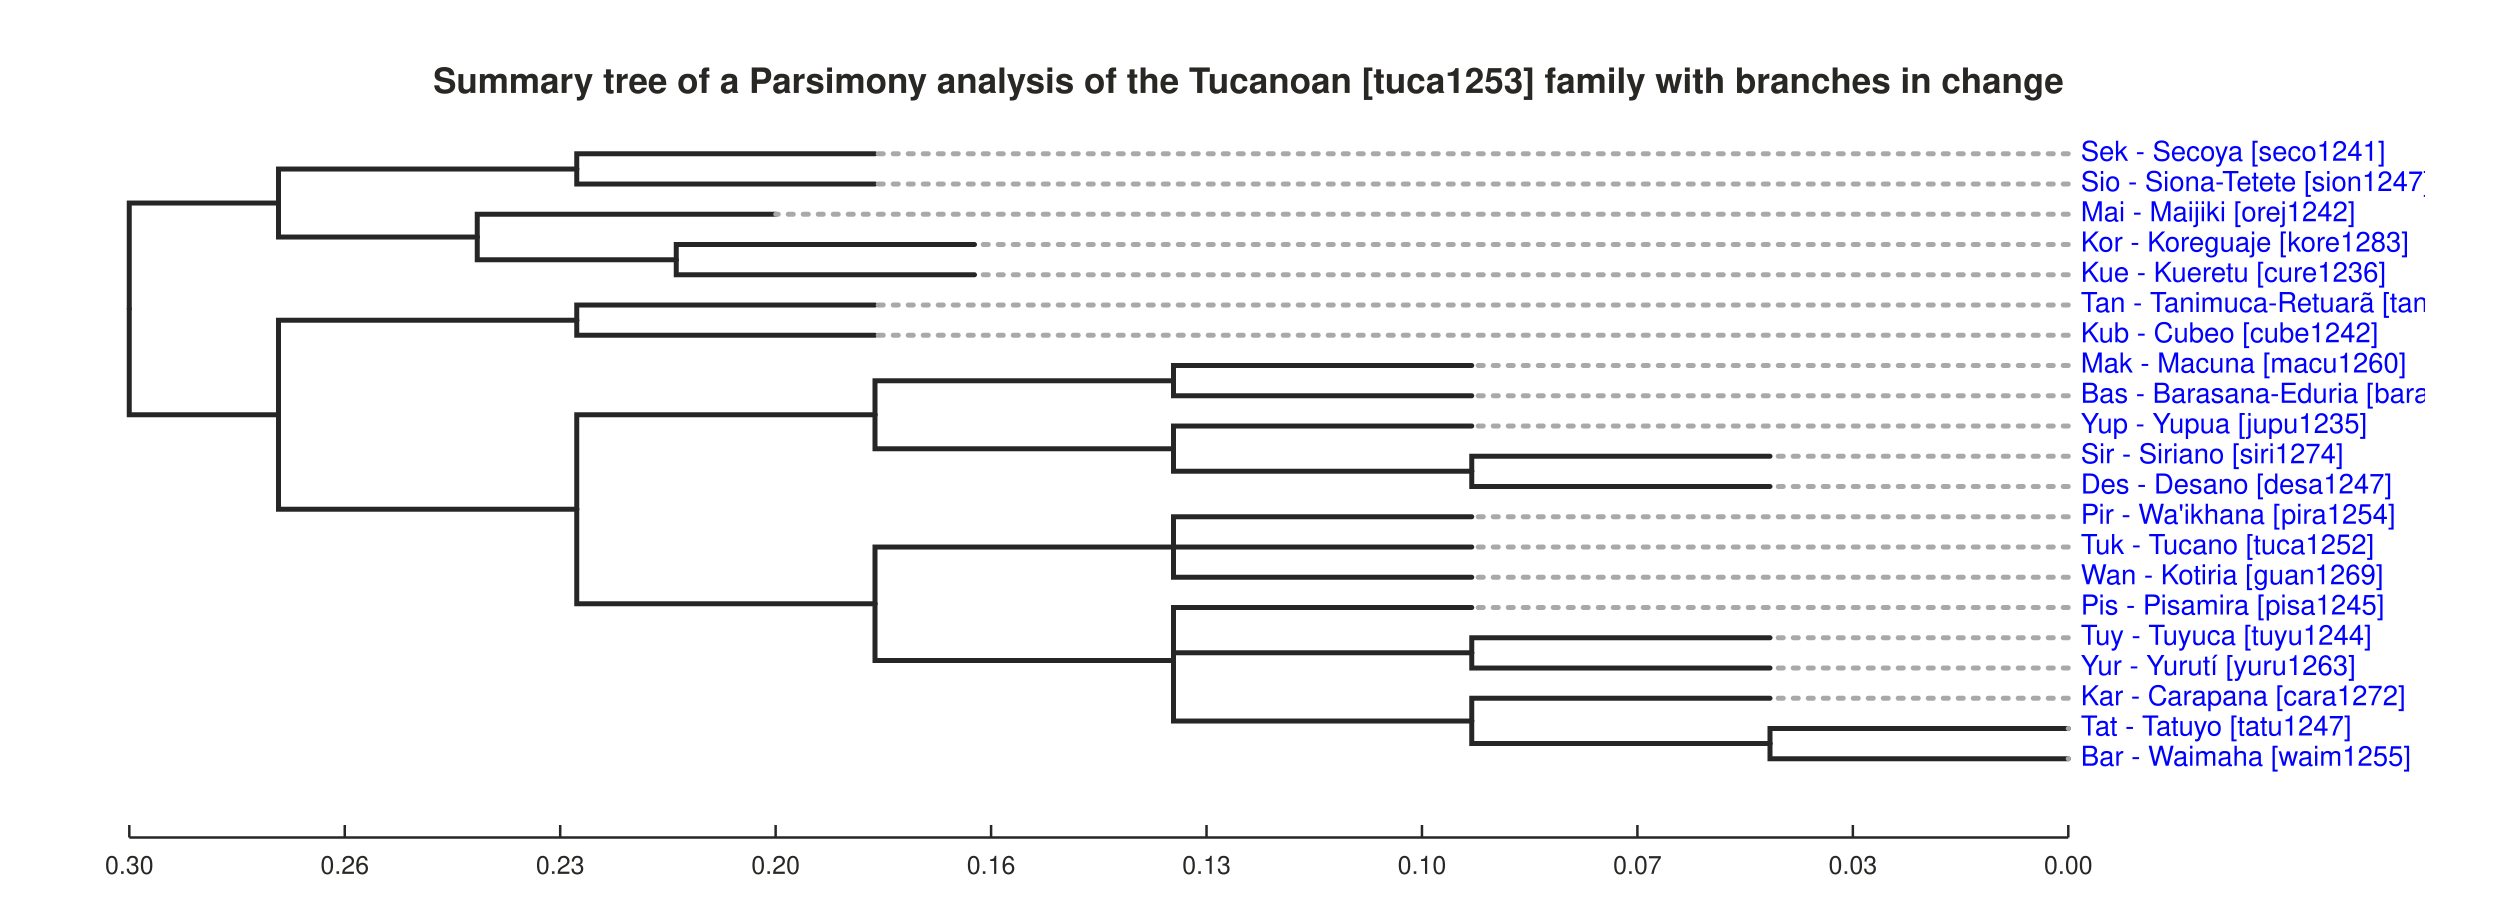
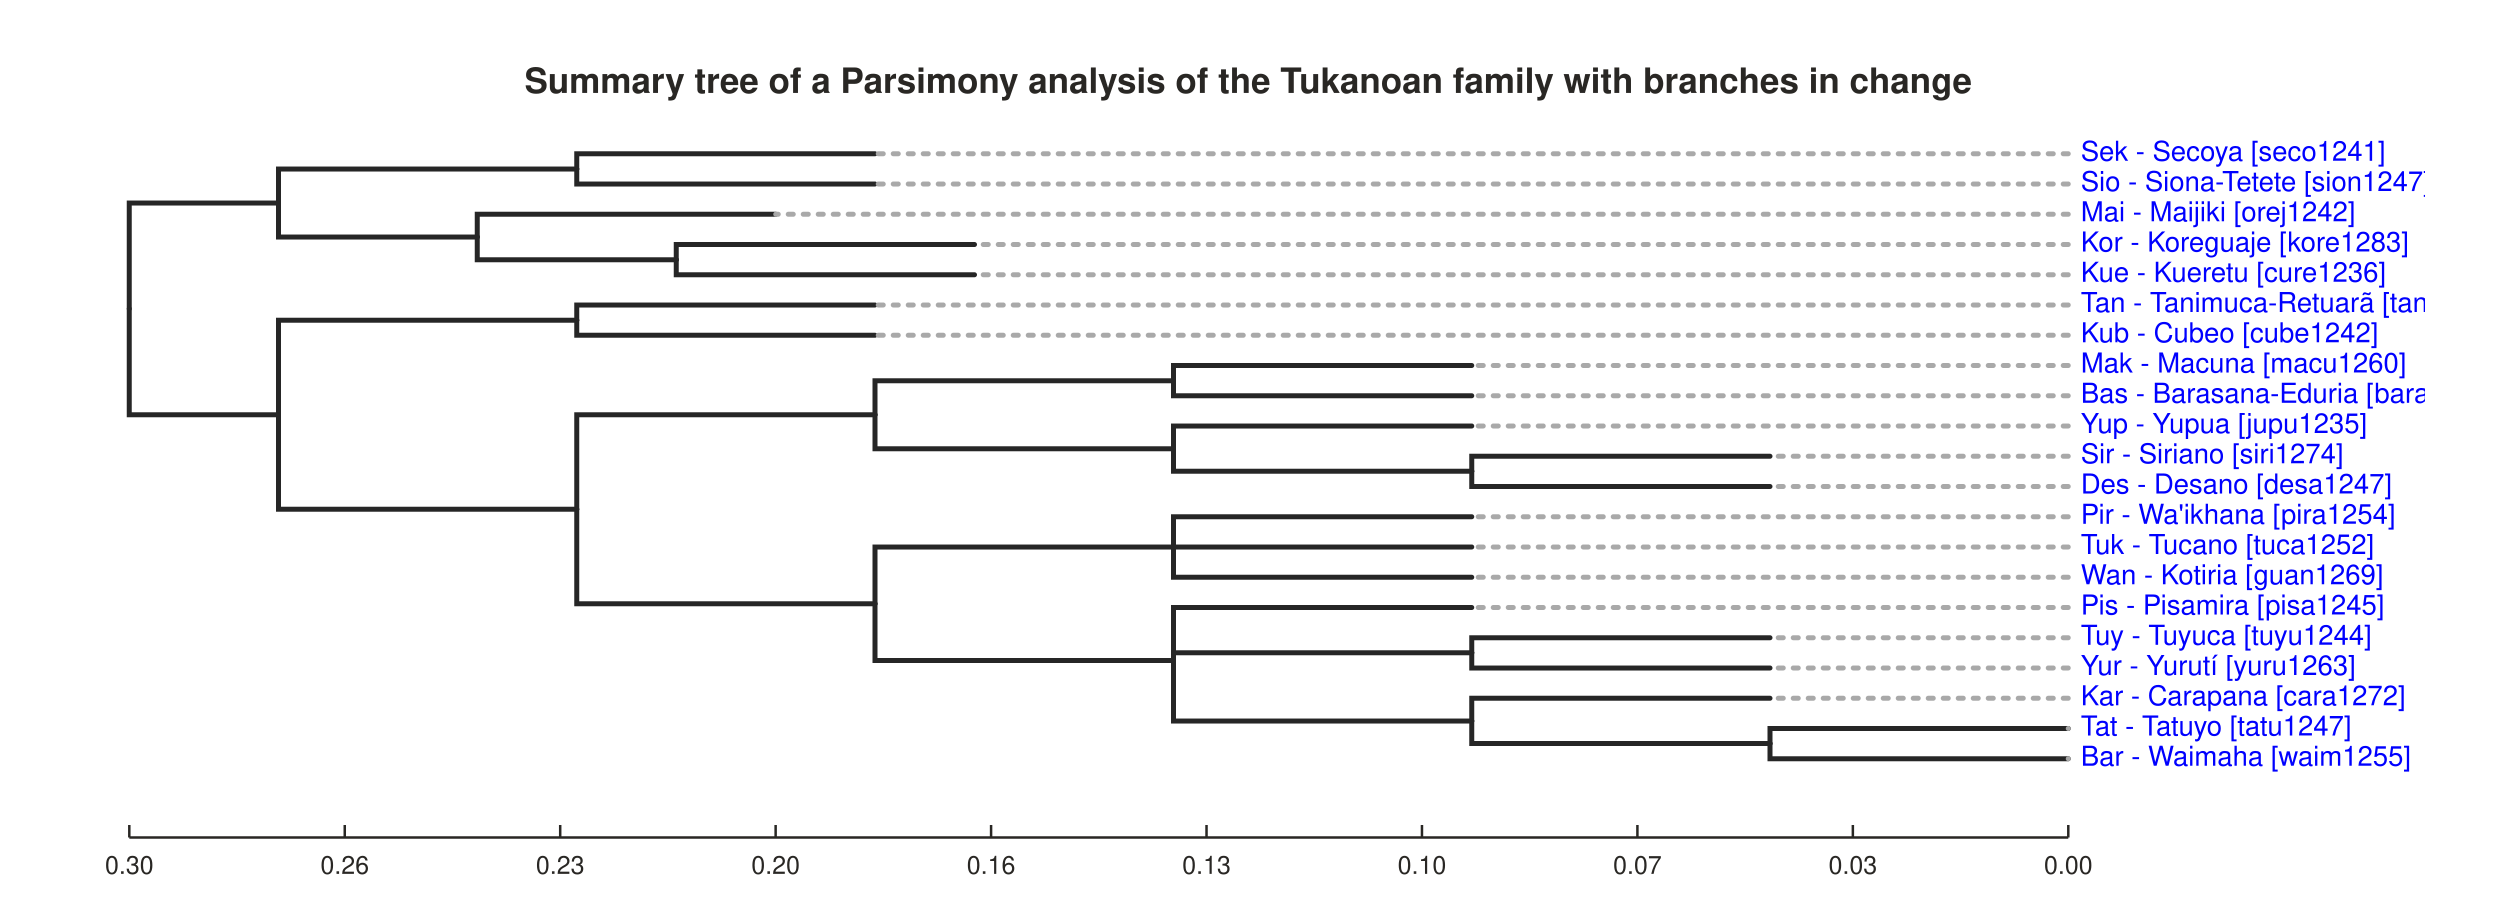
- <svg xmlns="http://www.w3.org/2000/svg" class="toyplot-canvas-Canvas" width="1000.0px" height="365.0px" viewBox="0 0 1000.0 365.0" preserveAspectRatio="xMidYMid meet" style="background-color:transparent;border-color:#292724;border-style:none;border-width:1.0;fill:rgb(16.1%,15.3%,14.1%);fill-opacity:1.0;font-family:Helvetica;font-size:12px;opacity:1.0;stroke:rgb(16.1%,15.3%,14.1%);stroke-opacity:1.0;stroke-width:1.0" id="t6273fb0080c940d8aca8d268621dc7c3">
-   <g class="toyplot-coordinates-Cartesian" id="tdb4ddec571ff4d2b9fc352e141bb1d68">
-     <clipPath id="t7f2cd47dda9440109af178f32aa8feef">
+ <svg xmlns="http://www.w3.org/2000/svg" class="toyplot-canvas-Canvas" width="1000.0px" height="365.0px" viewBox="0 0 1000.0 365.0" preserveAspectRatio="xMidYMid meet" style="background-color:transparent;border-color:#292724;border-style:none;border-width:1.0;fill:rgb(16.1%,15.3%,14.1%);fill-opacity:1.0;font-family:Helvetica;font-size:12px;opacity:1.0;stroke:rgb(16.1%,15.3%,14.1%);stroke-opacity:1.0;stroke-width:1.0" id="t9ebb99e8e06a43059dba2699968966dc">
+   <g class="toyplot-coordinates-Cartesian" id="t31315500264948759b4f8d652364003b">
+     <clipPath id="te14de9ba76064d34aed83d56efc9d13f">
      <rect x="30.0" y="30.0" width="940.0" height="305.0" />
    </clipPath>
-     <g clip-path="url(#t7f2cd47dda9440109af178f32aa8feef)">
-       <g class="toytree-mark-Toytree" id="t07edf8b8a64e4fcd9eccba99f568105b">
+     <g clip-path="url(#te14de9ba76064d34aed83d56efc9d13f)">
+       <g class="toytree-mark-Toytree" id="t71b1ed2843964930ba9374004327938a">
        <g class="toytree-Edges" style="fill:none;stroke:rgb(14.9%,14.9%,14.9%);stroke-linecap:round;stroke-opacity:1;stroke-width:2">
          <path d="M 51.7 123.5 L 51.7 81.2 L 111.4 81.2" id="38,37" />
          <path d="M 51.7 123.5 L 51.7 165.9 L 111.4 165.9" id="38,36" />
          <path d="M 111.4 81.2 L 111.4 67.6 L 230.7 67.6" id="37,35" />
          <path d="M 111.4 81.2 L 111.4 94.8 L 190.9 94.8" id="37,34" />
          <path d="M 111.4 165.9 L 111.4 128.1 L 230.7 128.1" id="36,33" />
          <path d="M 111.4 165.9 L 111.4 203.7 L 230.7 203.7" id="36,32" />
          <path d="M 190.9 94.8 L 190.9 103.9 L 270.5 103.9" id="34,31" />
          <path d="M 230.7 203.7 L 230.7 165.9 L 350.0 165.9" id="32,30" />
          <path d="M 230.7 203.7 L 230.7 241.5 L 350.0 241.5" id="32,29" />
          <path d="M 350.0 165.9 L 350.0 152.3 L 469.4 152.3" id="30,28" />
          <path d="M 350.0 165.9 L 350.0 179.5 L 469.4 179.5" id="30,27" />
          <path d="M 350.0 241.5 L 350.0 218.8 L 469.4 218.8" id="29,26" />
          <path d="M 350.0 241.5 L 350.0 264.2 L 469.4 264.2" id="29,25" />
          <path d="M 469.4 179.5 L 469.4 188.5 L 588.7 188.5" id="27,24" />
          <path d="M 469.4 264.2 L 469.4 261.1 L 588.7 261.1" id="25,23" />
          <path d="M 469.4 264.2 L 469.4 288.4 L 588.7 288.4" id="25,22" />
          <path d="M 588.7 288.4 L 588.7 297.4 L 708.0 297.4" id="22,21" />
          <path d="M 230.7 67.6 L 230.7 61.5 L 350.0 61.5" id="35,20" />
          <path d="M 230.7 67.6 L 230.7 73.6 L 350.0 73.6" id="35,19" />
          <path d="M 190.9 94.8 L 190.9 85.7 L 310.3 85.7" id="34,18" />
          <path d="M 270.5 103.9 L 270.5 97.8 L 389.8 97.8" id="31,17" />
          <path d="M 270.5 103.9 L 270.5 109.9 L 389.8 109.9" id="31,16" />
          <path d="M 230.7 128.1 L 230.7 122.0 L 350.0 122.0" id="33,15" />
          <path d="M 230.7 128.1 L 230.7 134.1 L 350.0 134.1" id="33,14" />
          <path d="M 469.4 152.3 L 469.4 146.2 L 588.7 146.2" id="28,13" />
          <path d="M 469.4 152.3 L 469.4 158.3 L 588.7 158.3" id="28,12" />
          <path d="M 469.4 179.5 L 469.4 170.4 L 588.7 170.4" id="27,11" />
          <path d="M 588.7 188.5 L 588.7 182.5 L 708.0 182.5" id="24,10" />
          <path d="M 588.7 188.5 L 588.7 194.6 L 708.0 194.6" id="24,9" />
          <path d="M 469.4 218.8 L 469.4 206.7 L 588.7 206.7" id="26,8" />
          <path d="M 469.4 218.8 L 469.4 218.8 L 588.7 218.8" id="26,7" />
          <path d="M 469.4 218.8 L 469.4 230.9 L 588.7 230.9" id="26,6" />
          <path d="M 469.4 264.2 L 469.4 243.0 L 588.7 243.0" id="25,5" />
          <path d="M 588.7 261.1 L 588.7 255.1 L 708.0 255.1" id="23,4" />
          <path d="M 588.7 261.1 L 588.7 267.2 L 708.0 267.2" id="23,3" />
          <path d="M 588.7 288.4 L 588.7 279.3 L 708.0 279.3" id="22,2" />
          <path d="M 708.0 297.4 L 708.0 291.4 L 827.3 291.4" id="21,1" />
          <path d="M 708.0 297.4 L 708.0 303.5 L 827.3 303.5" id="21,0" />
        </g>
        <g class="toytree-AlignEdges" style="stroke:rgb(66.3%,66.3%,66.3%);stroke-dasharray:2, 4;stroke-linecap:round;stroke-opacity:1.0;stroke-width:2">
          <path d="M 827.3 303.5 L 827.3 303.5" />
          <path d="M 827.3 291.4 L 827.3 291.4" />
          <path d="M 827.3 279.3 L 708.0 279.3" />
          <path d="M 827.3 267.2 L 708.0 267.2" />
          <path d="M 827.3 255.1 L 708.0 255.1" />
          <path d="M 827.3 243.0 L 588.7 243.0" />
          <path d="M 827.3 230.9 L 588.7 230.9" />
          <path d="M 827.3 218.8 L 588.7 218.8" />
          <path d="M 827.3 206.7 L 588.7 206.7" />
          <path d="M 827.3 194.6 L 708.0 194.6" />
          <path d="M 827.3 182.5 L 708.0 182.5" />
          <path d="M 827.3 170.4 L 588.7 170.4" />
          <path d="M 827.3 158.3 L 588.7 158.3" />
          <path d="M 827.3 146.2 L 588.7 146.2" />
          <path d="M 827.3 134.1 L 350.0 134.1" />
          <path d="M 827.3 122.0 L 350.0 122.0" />
          <path d="M 827.3 109.9 L 389.8 109.9" />
          <path d="M 827.3 97.8 L 389.8 97.8" />
          <path d="M 827.3 85.7 L 310.3 85.7" />
          <path d="M 827.3 73.6 L 350.0 73.6" />
          <path d="M 827.3 61.5 L 350.0 61.5" />
        </g>
        <g class="toytree-TipLabels" style="fill:rgb(14.9%,14.9%,14.9%);fill-opacity:1.0;font-family:helvetica;font-size:11px;font-weight:normal;stroke:none;white-space:pre">
          <g transform="translate(827.32,303.49)rotate(0)">
            <a href="https://glottolog.org/resource/languoid/id/waim1255" title="The glottolog name">
              <text x="5.00" y="2.81" style="" fill="#0000ff">Bar - Waimaha [waim1255]</text>
            </a>
          </g>
          <g transform="translate(827.32,291.39)rotate(0)">
            <a href="https://glottolog.org/resource/languoid/id/tatu1247" title="The glottolog name">
              <text x="5.00" y="2.81" style="" fill="#0000ff">Tat - Tatuyo [tatu1247]</text>
            </a>
          </g>
          <g transform="translate(827.32,279.30)rotate(0)">
            <a href="https://glottolog.org/resource/languoid/id/cara1272" title="The glottolog name">
              <text x="5.00" y="2.81" style="" fill="#0000ff">Kar - Carapana [cara1272]</text>
            </a>
          </g>
          <g transform="translate(827.32,267.20)rotate(0)">
            <a href="https://glottolog.org/resource/languoid/id/yuru1263" title="The glottolog name">
              <text x="5.00" y="2.81" style="" fill="#0000ff">Yur - Yurutí [yuru1263]</text>
            </a>
          </g>
          <g transform="translate(827.32,255.10)rotate(0)">
            <a href="https://glottolog.org/resource/languoid/id/tuyu1244" title="The glottolog name">
              <text x="5.00" y="2.81" style="" fill="#0000ff">Tuy - Tuyuca [tuyu1244]</text>
            </a>
          </g>
          <g transform="translate(827.32,243.00)rotate(0)">
            <a href="https://glottolog.org/resource/languoid/id/pisa1245" title="The glottolog name">
              <text x="5.00" y="2.81" style="" fill="#0000ff">Pis - Pisamira [pisa1245]</text>
            </a>
          </g>
          <g transform="translate(827.32,230.90)rotate(0)">
            <a href="https://glottolog.org/resource/languoid/id/guan1269" title="The glottolog name">
              <text x="5.00" y="2.81" style="" fill="#0000ff">Wan - Kotiria [guan1269]</text>
            </a>
          </g>
          <g transform="translate(827.32,218.80)rotate(0)">
            <a href="https://glottolog.org/resource/languoid/id/tuca1252" title="The glottolog name">
              <text x="5.00" y="2.81" style="" fill="#0000ff">Tuk - Tucano [tuca1252]</text>
            </a>
          </g>
          <g transform="translate(827.32,206.70)rotate(0)">
            <a href="https://glottolog.org/resource/languoid/id/pira1254" title="The glottolog name">
              <text x="5.00" y="2.81" style="" fill="#0000ff">Pir - Wa'ikhana [pira1254]</text>
            </a>
          </g>
          <g transform="translate(827.32,194.60)rotate(0)">
            <a href="https://glottolog.org/resource/languoid/id/desa1247" title="The glottolog name">
              <text x="5.00" y="2.81" style="" fill="#0000ff">Des - Desano [desa1247]</text>
            </a>
          </g>
          <g transform="translate(827.32,182.50)rotate(0)">
            <a href="https://glottolog.org/resource/languoid/id/siri1274" title="The glottolog name">
              <text x="5.00" y="2.81" style="" fill="#0000ff">Sir - Siriano [siri1274]</text>
            </a>
          </g>
          <g transform="translate(827.32,170.40)rotate(0)">
            <a href="https://glottolog.org/resource/languoid/id/jupu1235" title="The glottolog name">
              <text x="5.00" y="2.81" style="" fill="#0000ff">Yup - Yupua [jupu1235]</text>
            </a>
          </g>
          <g transform="translate(827.32,158.30)rotate(0)">
            <a href="https://glottolog.org/resource/languoid/id/bara1380" title="The glottolog name">
              <text x="5.00" y="2.81" style="" fill="#0000ff">Bas - Barasana-Eduria [bara1380]</text>
            </a>
          </g>
          <g transform="translate(827.32,146.20)rotate(0)">
            <a href="https://glottolog.org/resource/languoid/id/macu1260" title="The glottolog name">
              <text x="5.00" y="2.81" style="" fill="#0000ff">Mak - Macuna [macu1260]</text>
            </a>
          </g>
          <g transform="translate(827.32,134.10)rotate(0)">
            <a href="https://glottolog.org/resource/languoid/id/cube1242" title="The glottolog name">
              <text x="5.00" y="2.81" style="" fill="#0000ff">Kub - Cubeo [cube1242]</text>
            </a>
          </g>
          <g transform="translate(827.32,122.00)rotate(0)">
            <a href="https://glottolog.org/resource/languoid/id/tani1257" title="The glottolog name">
              <text x="5.00" y="2.81" style="" fill="#0000ff">Tan - Tanimuca-Retuarã [tani1257]</text>
            </a>
          </g>
          <g transform="translate(827.32,109.90)rotate(0)">
            <a href="https://glottolog.org/resource/languoid/id/cure1236" title="The glottolog name">
              <text x="5.00" y="2.81" style="" fill="#0000ff">Kue - Kueretu [cure1236]</text>
            </a>
          </g>
          <g transform="translate(827.32,97.80)rotate(0)">
            <a href="https://glottolog.org/resource/languoid/id/kore1283" title="The glottolog name">
              <text x="5.00" y="2.81" style="" fill="#0000ff">Kor - Koreguaje [kore1283]</text>
            </a>
          </g>
          <g transform="translate(827.32,85.70)rotate(0)">
            <a href="https://glottolog.org/resource/languoid/id/orej1242" title="The glottolog name">
              <text x="5.00" y="2.81" style="" fill="#0000ff">Mai - Maijiki [orej1242]</text>
            </a>
          </g>
          <g transform="translate(827.32,73.61)rotate(0)">
            <a href="https://glottolog.org/resource/languoid/id/sion1247" title="The glottolog name">
              <text x="5.00" y="2.81" style="" fill="#0000ff">Sio - Siona-Tetete [sion1247]</text>
            </a>
          </g>
          <g transform="translate(827.32,61.51)rotate(0)">
            <a href="https://glottolog.org/resource/languoid/id/seco1241" title="The glottolog name">
              <text x="5.00" y="2.81" style="" fill="#0000ff">Sek - Secoya [seco1241]</text>
            </a>
          </g>
        </g>
      </g>
    </g>
-     <g class="toyplot-coordinates-Axis" id="t2e591539c9b742c2ba4eac94fcc7fd2b" transform="translate(50.0,315.0)translate(0,20.0)">
+     <g class="toyplot-coordinates-Axis" id="tc8ce5509aaf24f06a22cc4a5982a3df8" transform="translate(50.0,315.0)translate(0,20.0)">
      <line x1="1.724" y1="0" x2="777.319" y2="0" style="" />
      <g>
        <line x1="777.319" y1="0" x2="777.319" y2="-5" style="" />
        <line x1="691.142" y1="0" x2="691.142" y2="-5" style="" />
        <line x1="604.964" y1="0" x2="604.964" y2="-5" style="" />
        <line x1="518.787" y1="0" x2="518.787" y2="-5" style="" />
        <line x1="432.61" y1="0" x2="432.61" y2="-5" style="" />
        <line x1="346.433" y1="0" x2="346.433" y2="-5" style="" />
        <line x1="260.255" y1="0" x2="260.255" y2="-5" style="" />
        <line x1="174.078" y1="0" x2="174.078" y2="-5" style="" />
        <line x1="87.901" y1="0" x2="87.901" y2="-5" style="" />
        <line x1="1.724" y1="0" x2="1.724" y2="-5" style="" />
      </g>
      <g>
        <g transform="translate(777.3189,6)">
          <text x="-9.73" y="8.555" style="fill:rgb(16.1%,15.3%,14.1%);fill-opacity:1.0;font-family:helvetica;font-size:10.0px;font-weight:normal;stroke:none;vertical-align:baseline;white-space:pre">0.00</text>
        </g>
        <g transform="translate(691.1416,6)">
          <text x="-9.73" y="8.555" style="fill:rgb(16.1%,15.3%,14.1%);fill-opacity:1.0;font-family:helvetica;font-size:10.0px;font-weight:normal;stroke:none;vertical-align:baseline;white-space:pre">0.03</text>
        </g>
        <g transform="translate(604.9644,6)">
          <text x="-9.73" y="8.555" style="fill:rgb(16.1%,15.3%,14.1%);fill-opacity:1.0;font-family:helvetica;font-size:10.0px;font-weight:normal;stroke:none;vertical-align:baseline;white-space:pre">0.07</text>
        </g>
        <g transform="translate(518.7871,6)">
          <text x="-9.73" y="8.555" style="fill:rgb(16.1%,15.3%,14.1%);fill-opacity:1.0;font-family:helvetica;font-size:10.0px;font-weight:normal;stroke:none;vertical-align:baseline;white-space:pre">0.10</text>
        </g>
        <g transform="translate(432.6099,6)">
          <text x="-9.73" y="8.555" style="fill:rgb(16.1%,15.3%,14.1%);fill-opacity:1.0;font-family:helvetica;font-size:10.0px;font-weight:normal;stroke:none;vertical-align:baseline;white-space:pre">0.13</text>
        </g>
        <g transform="translate(346.4326,6)">
          <text x="-9.73" y="8.555" style="fill:rgb(16.1%,15.3%,14.1%);fill-opacity:1.0;font-family:helvetica;font-size:10.0px;font-weight:normal;stroke:none;vertical-align:baseline;white-space:pre">0.16</text>
        </g>
        <g transform="translate(260.2553,6)">
          <text x="-9.73" y="8.555" style="fill:rgb(16.1%,15.3%,14.1%);fill-opacity:1.0;font-family:helvetica;font-size:10.0px;font-weight:normal;stroke:none;vertical-align:baseline;white-space:pre">0.20</text>
        </g>
        <g transform="translate(174.0781,6)">
          <text x="-9.73" y="8.555" style="fill:rgb(16.1%,15.3%,14.1%);fill-opacity:1.0;font-family:helvetica;font-size:10.0px;font-weight:normal;stroke:none;vertical-align:baseline;white-space:pre">0.23</text>
        </g>
        <g transform="translate(87.90081,6)">
          <text x="-9.73" y="8.555" style="fill:rgb(16.1%,15.3%,14.1%);fill-opacity:1.0;font-family:helvetica;font-size:10.0px;font-weight:normal;stroke:none;vertical-align:baseline;white-space:pre">0.26</text>
        </g>
        <g transform="translate(1.723545,6)">
          <text x="-9.73" y="8.555" style="fill:rgb(16.1%,15.3%,14.1%);fill-opacity:1.0;font-family:helvetica;font-size:10.0px;font-weight:normal;stroke:none;vertical-align:baseline;white-space:pre">0.30</text>
        </g>
      </g>
      <g class="toyplot-coordinates-Axis-coordinates" style="visibility:hidden" transform="">
        <line x1="0" x2="0" y1="-3.0" y2="4.5" style="stroke:rgb(43.9%,50.2%,56.5%);stroke-opacity:1.0;stroke-width:1.0" />
        <text x="0" y="-6" style="alignment-baseline:alphabetic;fill:rgb(43.9%,50.2%,56.5%);fill-opacity:1.0;font-size:10px;font-weight:normal;stroke:none;text-anchor:middle" />
      </g>
    </g>
    <g transform="translate(500.0,42.0)">
-       <text x="-326.774" y="-4.823" style="fill:rgb(16.1%,15.3%,14.1%);fill-opacity:1.0;font-family:helvetica;font-size:14.0px;font-weight:bold;stroke:none;vertical-align:baseline;white-space:pre">Summary tree of a Parsimony analysis of the Tucanoan [tuca1253] family with branches in change</text>
+       <text x="-290.206" y="-4.823" style="fill:rgb(16.1%,15.3%,14.1%);fill-opacity:1.0;font-family:helvetica;font-size:14.0px;font-weight:bold;stroke:none;vertical-align:baseline;white-space:pre">Summary tree of a Parsimony analysis of the Tukanoan family with branches in change</text>
    </g>
  </g>
</svg>
